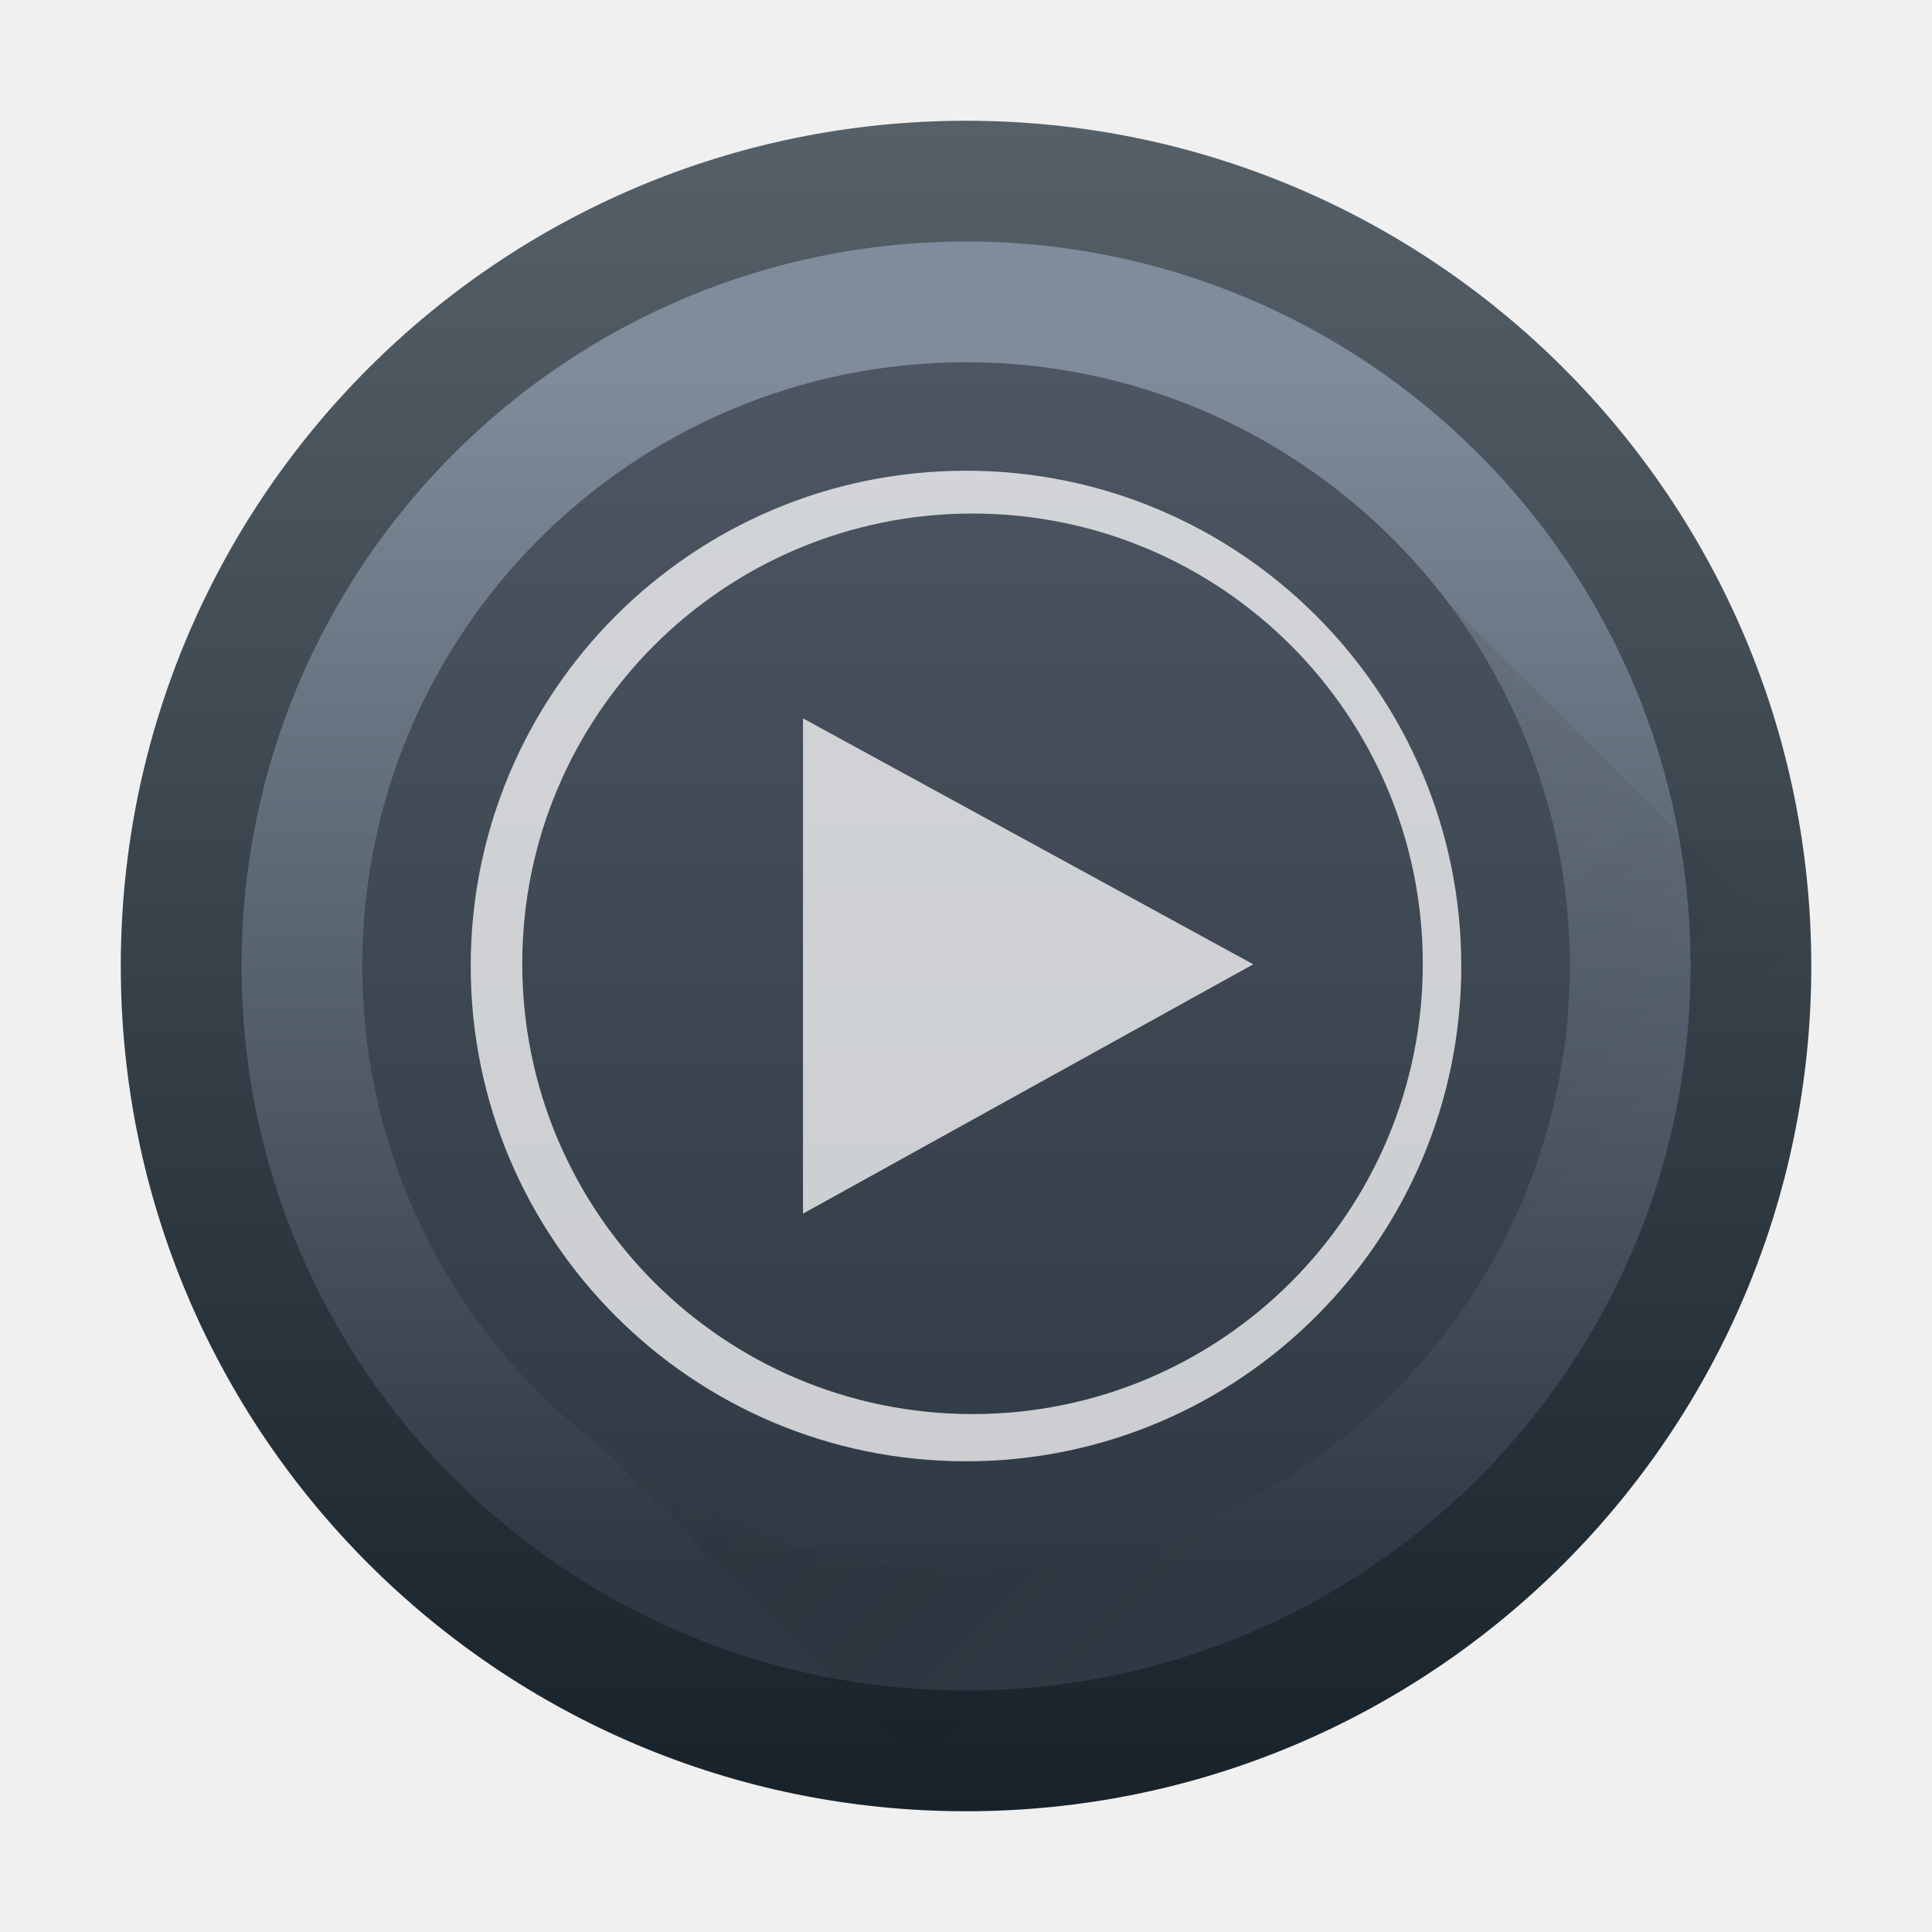
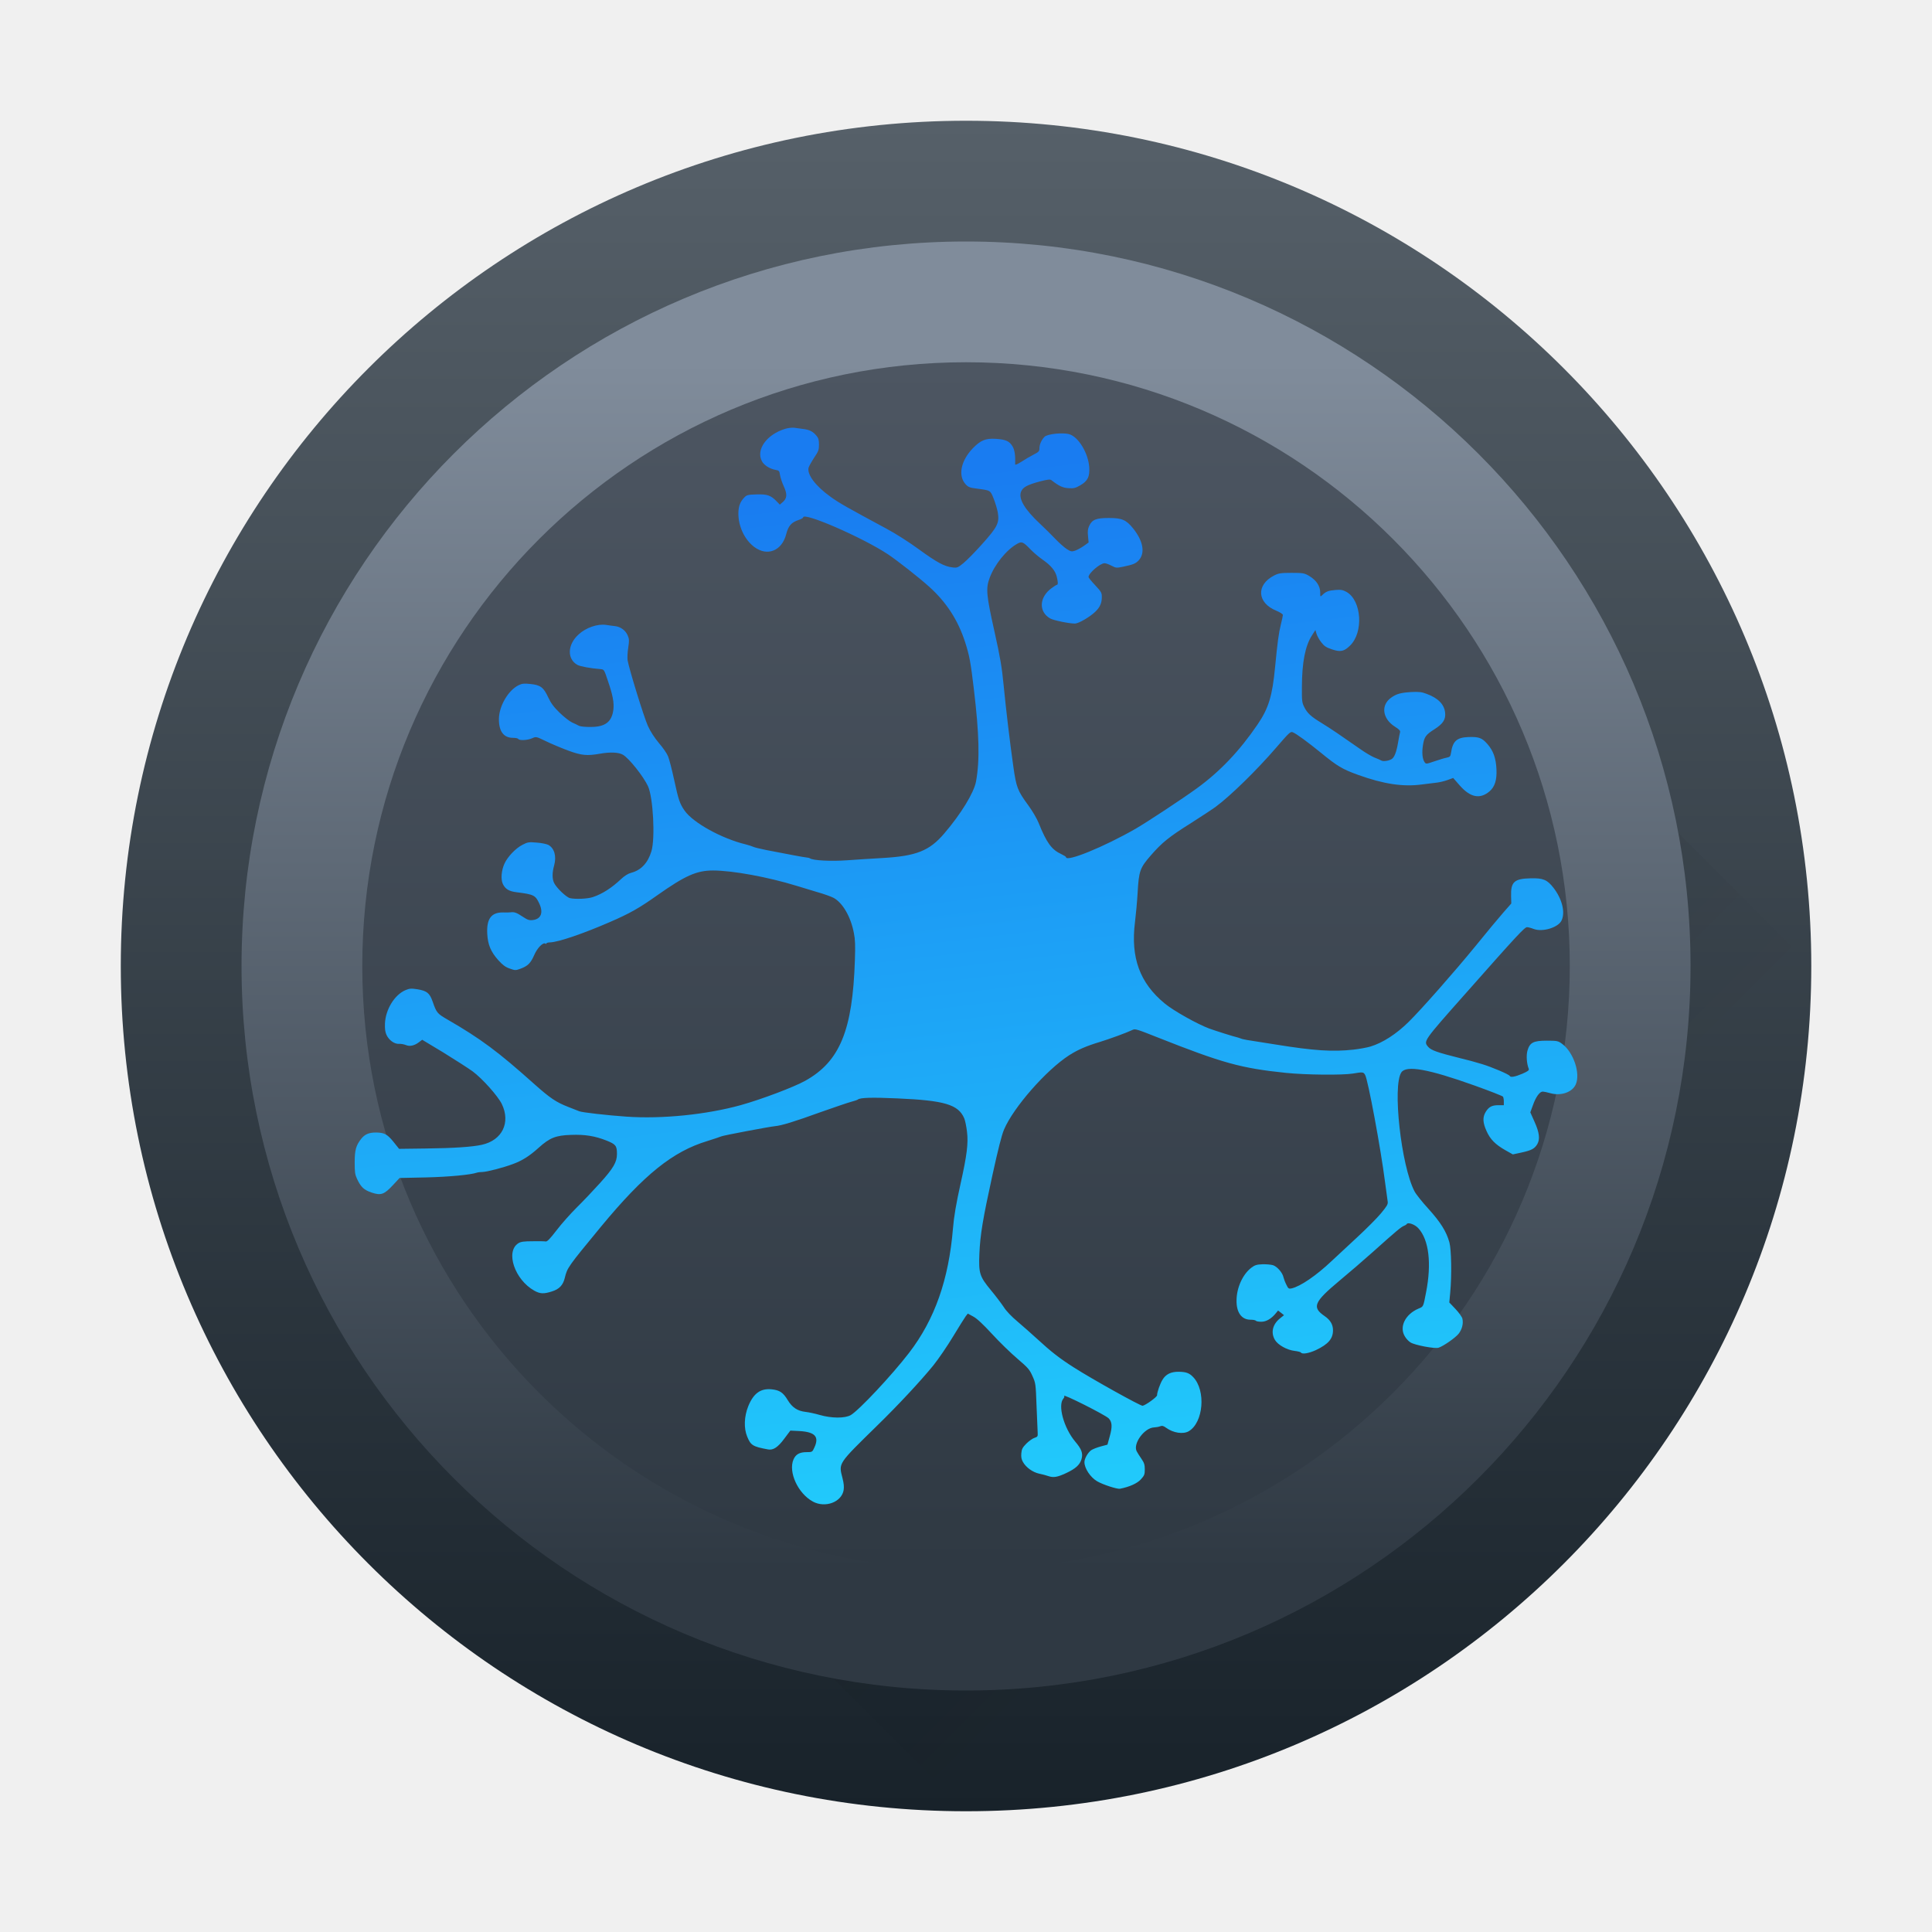
<svg xmlns="http://www.w3.org/2000/svg" xmlns:xlink="http://www.w3.org/1999/xlink" width="32" version="1.1" height="32" id="svg40">
  <defs id="defs5455">
+     <linearGradient id="linearGradient927">
+       <stop style="stop-color:#197cf1;stop-opacity:1;" offset="0" id="stop923" />
+       <stop style="stop-color:#21c9fb;stop-opacity:1" offset="1" id="stop925" />
+     </linearGradient>
    <linearGradient id="linearGradient4211">
      <stop style="stop-color:#2f3943" id="stop4213" />
      <stop offset="1" style="stop-color:#808c9b" id="stop4215" />
    </linearGradient>
    <linearGradient id="linearGradient4199">
      <stop style="stop-color:#2f3943" id="stop4201" />
      <stop offset="1" style="stop-color:#4d5662" id="stop4203" />
    </linearGradient>
    <linearGradient id="linearGradient4191">
      <stop style="stop-color:#18222a" id="stop4193" />
      <stop offset="1" style="stop-color:#566069" id="stop4195" />
    </linearGradient>
    <linearGradient xlink:href="#linearGradient4191" id="linearGradient4197" y1="545.798" y2="517.798" x2="0" gradientUnits="userSpaceOnUse" />
    <linearGradient xlink:href="#linearGradient4199" id="linearGradient4205" y1="541.798" y2="521.798" x2="0" gradientUnits="userSpaceOnUse" />
    <linearGradient xlink:href="#linearGradient4211" id="linearGradient4209" y1="541.798" y2="521.798" gradientUnits="userSpaceOnUse" x2="0" />
    <linearGradient xlink:href="#linearGradient4227" id="linearGradient4532" y1="13" x1="11" y2="24" x2="22" gradientUnits="userSpaceOnUse" />
    <linearGradient id="linearGradient4227">
      <stop style="stop-color:#292c2f" id="stop4229" />
      <stop offset="1" style="stop-opacity:0" id="stop4231" />
    </linearGradient>
    <linearGradient gradientTransform="matrix(1,0,0,0.84587,-1,-272.73)" x2="0" gradientUnits="userSpaceOnUse" y2="324.66" y1="392.36" id="a">
      <stop id="stop849" stop-opacity="0" stop-color="#ffffff" />
      <stop id="stop851" stop-opacity=".2" stop-color="#ffffff" offset="1" />
    </linearGradient>
    <path d="m3 17v44h58v-44h-18.455z" color="#000000" color-interpolation="sRGB" id="b" text-rendering="auto" image-rendering="auto" shape-rendering="auto" color-interpolation-filters="linearRGB" color-rendering="auto" />
+     <linearGradient id="linearGradient4303">
+       <stop id="stop4305" style="stop-color:#197cf1" />
+       <stop id="stop4307" style="stop-color:#21c9fb" offset="1" />
+     </linearGradient>
+     <linearGradient gradientTransform="translate(0,4.7e-5)" gradientUnits="userSpaceOnUse" x2="402.571" y2="519.798" y1="519.798" id="linearGradient4328-8" xlink:href="#linearGradient4303" x1="398.571" />
+     <linearGradient xlink:href="#linearGradient927" id="linearGradient929" x1="6503" y1="9292" x2="7430.599" y2="411.402" gradientUnits="userSpaceOnUse" gradientTransform="matrix(1.102819,0,0,1.102819,-784.3548,-79.5219)" />
  </defs>
  <g id="layer1" transform="matrix(1 0 0 1 -384.5714 -515.798)">
    <rect width="28" x="386.572" y="517.798" rx="14" height="28" ry="14" style="fill:url(#linearGradient4197)" id="rect4160" />
+     <path style="fill:url(#linearGradient4532);opacity:0.2;fill-rule:evenodd" id="path4521" d="M 22 8 L 8 22 L 16 30 C 23.756 30 30 23.756 30 16 L 22 8 z " transform="matrix(1 0 0 1 384.5714 515.798)" />
    <rect width="24" x="388.572" y="519.798" rx="12" height="24" ry="12" style="fill:url(#linearGradient4209)" id="rect4207" />
-     <path style="fill:url(#linearGradient4532);opacity:0.2;fill-rule:evenodd" id="path4521" d="M 22 8 L 8 22 L 16 30 C 23.756 30 30 23.756 30 16 L 22 8 z " transform="matrix(1 0 0 1 384.5714 515.798)" />
    <rect width="20" x="390.572" y="521.798" rx="10" ry="10" height="20" style="fill:url(#linearGradient4205)" id="rect4178" />
-     <g id="g900" transform="matrix(0.2378726,0,0,0.2378726,375.5888,499.9849)">
-       <g transform="matrix(3.135193,0,0,3.135193,4.698935,11.46763)" id="g875" style="fill:#ffffff">
-         <path id="path865" d="m 32,28 a 11,11 0 0 0 -11,11 11,11 0 0 0 11,11 11,11 0 0 0 11,-11 11,11 0 0 0 -11,-11 m 0.145,0.951 a 10,10 0 0 1 10,10 10,10 0 0 1 -10,10 10,10 0 0 1 -10,-10 10,10 0 0 1 10,-10" style="opacity:0.75" />
-         <g id="g873" style="color:#000000;color-interpolation:sRGB;color-interpolation-filters:linearRGB;color-rendering:auto;image-rendering:auto;shape-rendering:auto;text-rendering:auto">
-           <path id="path867" d="m 38.38,38.962 -10,5.538 v -11 z" style="opacity:0.75" />
-         </g>
-       </g>
+     <g id="g844" transform="matrix(0.0015363,0,0,-0.00170286,391.5732,540.8037)" style="fill:#197cf1;fill-opacity:1;stroke:none">
+       <path id="path842" d="m 3905.934,10513.053 c -198.507,-55.141 -315.406,-202.919 -249.237,-314.304 22.056,-38.598 83.814,-73.889 143.367,-83.814 41.907,-6.617 45.215,-9.925 51.832,-50.73 4.411,-24.262 22.056,-73.888 40.804,-110.281 39.702,-78.3 35.29,-118.002 -14.337,-155.498 l -28.673,-22.056 -31.982,29.776 c -62.861,59.552 -102.562,72.786 -217.255,69.478 -93.74,-2.206 -108.076,-5.514 -133.441,-29.776 -45.216,-41.907 -62.861,-86.02 -63.964,-153.292 -1.103,-127.927 67.272,-258.06 172.04,-328.64 141.161,-94.842 298.864,-36.393 344.079,126.824 23.159,79.403 55.141,112.487 131.235,135.647 27.57,7.72 50.73,19.851 50.73,25.365 0,56.244 638.532,-194.096 914.237,-358.416 106.973,-65.066 333.051,-224.975 444.436,-315.406 187.479,-152.189 310.995,-325.332 388.192,-540.381 46.318,-130.133 59.552,-195.199 93.74,-455.464 58.449,-441.127 65.066,-693.673 23.159,-899.9 -23.159,-109.179 -159.909,-312.098 -341.874,-503.988 -159.909,-169.834 -302.172,-220.564 -667.205,-239.312 -109.179,-5.514 -281.219,-15.44 -381.575,-22.056 -173.143,-11.028 -366.136,-2.206 -399.22,18.748 -6.617,4.411 -24.262,7.72 -39.702,8.823 -28.673,2.206 -183.068,28.673 -428.997,71.683 -68.375,12.131 -132.338,26.468 -143.367,31.982 -9.925,4.411 -46.318,15.44 -79.403,23.159 -259.162,56.244 -566.849,209.536 -659.486,327.537 -52.935,68.375 -66.169,103.665 -112.487,296.658 -24.262,101.459 -54.038,205.124 -66.169,231.592 -11.028,26.468 -55.141,84.917 -98.151,129.03 -49.627,54.038 -91.534,111.385 -120.207,168.731 -41.907,82.711 -201.816,551.409 -218.358,637.429 -3.308,23.159 -1.103,77.197 6.617,121.31 12.131,71.683 11.028,84.917 -5.514,120.207 -22.056,48.524 -76.094,83.814 -133.441,90.431 -24.262,2.206 -68.375,7.72 -99.254,12.131 -92.637,12.131 -217.255,-26.468 -296.658,-92.637 -120.207,-98.151 -126.824,-237.106 -14.337,-295.555 29.776,-15.44 141.161,-34.187 251.443,-41.907 37.496,-3.308 38.599,-4.411 79.403,-115.796 51.833,-135.647 67.272,-210.638 58.449,-277.91 -16.542,-119.105 -87.123,-168.731 -243.723,-168.731 -55.141,-1.103 -112.487,4.411 -126.824,11.028 -14.337,7.72 -48.524,22.056 -76.094,33.084 -27.57,12.131 -87.123,54.038 -133.441,94.843 -62.861,55.141 -92.637,91.534 -122.413,148.881 -49.627,97.048 -83.814,120.207 -191.891,130.133 -68.375,6.617 -90.431,4.411 -127.927,-12.131 -112.488,-50.73 -210.638,-202.919 -211.741,-328.64 -1.103,-120.207 51.833,-183.068 151.086,-183.068 27.57,0 54.038,-4.411 57.347,-11.028 11.028,-16.542 99.254,-13.234 148.881,6.617 44.113,17.645 44.113,17.645 147.778,-27.57 57.347,-25.365 165.423,-66.169 240.415,-91.534 145.572,-48.524 205.124,-52.935 344.079,-30.879 109.179,17.645 200.713,14.337 247.031,-9.925 66.169,-34.187 220.564,-209.536 270.191,-305.481 56.244,-109.179 79.403,-506.194 37.496,-633.018 -38.599,-114.693 -111.385,-184.171 -217.255,-209.536 -34.187,-7.72 -72.786,-29.776 -109.179,-60.655 -102.562,-87.123 -202.919,-145.572 -306.584,-176.451 -55.141,-16.542 -184.171,-22.056 -244.826,-9.925 -40.804,8.823 -147.778,101.459 -172.04,148.881 -20.953,39.701 -20.953,100.356 1.103,169.834 26.468,89.328 3.308,164.32 -60.655,198.507 -17.645,8.823 -74.992,19.851 -125.721,23.159 -84.917,6.617 -98.151,5.514 -154.395,-20.953 -72.786,-33.085 -161.012,-115.796 -195.199,-184.171 -33.084,-65.066 -40.804,-151.086 -17.645,-196.302 26.468,-50.73 67.272,-72.786 149.983,-81.609 184.171,-20.954 201.816,-28.673 243.723,-110.282 45.216,-88.225 18.748,-149.983 -69.478,-159.909 -39.701,-4.411 -57.346,1.103 -112.487,34.187 -61.758,37.496 -89.328,46.318 -127.927,40.804 -8.822,-1.103 -46.318,-2.206 -82.711,-1.103 -125.721,1.103 -177.554,-62.861 -168.731,-208.433 6.617,-106.973 38.599,-174.245 119.104,-255.854 47.421,-47.421 77.197,-67.272 123.516,-81.609 57.347,-18.748 63.964,-18.748 116.899,-1.103 78.3,26.468 109.179,54.038 147.778,134.544 33.085,68.375 94.842,124.618 120.207,109.179 5.514,-4.411 9.925,-3.308 9.925,2.206 0,4.411 18.748,9.925 41.907,9.925 90.431,3.308 358.416,86.02 641.841,197.405 215.05,83.814 316.509,135.647 512.811,261.368 299.967,190.788 423.482,240.415 599.933,240.415 210.638,0 594.419,-63.964 899.9,-148.881 55.141,-15.44 156.6,-43.01 226.078,-61.758 69.478,-17.645 147.778,-43.01 173.143,-55.141 98.151,-47.421 186.376,-184.171 219.461,-341.874 14.337,-63.963 16.542,-120.207 11.028,-263.574 -24.262,-683.748 -162.114,-987.023 -535.97,-1174.502 -123.516,-61.758 -469.801,-179.759 -692.57,-236.003 -369.444,-92.637 -851.376,-136.75 -1234.054,-112.487 -209.536,13.234 -480.829,40.804 -510.605,52.935 -8.822,3.308 -61.758,22.056 -118.002,41.907 -129.03,45.216 -194.096,84.917 -360.622,218.358 -395.912,319.817 -580.083,443.333 -941.807,631.915 -109.179,57.347 -116.899,65.066 -158.806,174.245 -31.982,82.711 -61.758,103.665 -161.012,119.104 -69.478,9.925 -87.123,8.823 -131.235,-7.72 -118.002,-45.216 -215.05,-187.479 -221.667,-324.229 -2.206,-54.038 2.206,-82.712 16.542,-111.385 26.468,-51.833 86.02,-90.431 135.647,-87.123 20.954,1.103 52.935,-4.411 71.683,-11.028 40.804,-16.542 91.534,-7.72 140.058,25.365 l 37.496,25.365 229.386,-124.618 c 124.618,-69.478 265.779,-151.086 313.201,-181.965 105.871,-70.58 272.396,-239.312 315.406,-317.612 97.048,-180.862 5.514,-352.902 -213.947,-397.015 -102.562,-20.953 -302.172,-33.084 -604.345,-36.393 l -288.939,-3.308 -60.655,68.375 c -66.169,73.889 -98.151,89.328 -187.479,90.431 -77.197,0 -120.207,-16.542 -159.909,-60.655 -56.244,-65.066 -70.58,-108.076 -70.58,-230.489 0,-94.842 3.308,-116.899 25.365,-159.909 41.907,-80.506 74.992,-108.076 158.806,-133.441 99.254,-29.776 133.441,-18.748 228.283,72.786 l 71.683,69.478 286.733,5.514 c 248.134,5.514 479.726,25.365 546.998,46.318 9.925,3.308 37.496,6.617 60.655,6.617 48.524,1.103 223.872,41.907 327.537,77.197 100.357,33.085 180.862,79.403 277.91,158.806 118.002,95.945 184.171,120.207 347.388,124.618 151.086,5.514 260.265,-11.028 383.781,-55.141 100.356,-36.393 112.487,-50.73 112.487,-131.235 0,-78.3 -39.702,-138.955 -180.862,-280.116 -73.889,-73.889 -187.479,-181.965 -254.751,-241.517 -66.169,-59.552 -164.32,-158.806 -216.153,-220.564 -68.375,-80.506 -100.356,-110.282 -115.796,-108.076 -11.028,2.206 -74.992,3.308 -142.264,2.206 -93.74,0 -127.927,-4.411 -154.395,-19.851 -140.058,-81.609 -38.599,-354.005 173.143,-460.978 61.758,-30.879 100.356,-33.085 188.582,-7.72 79.403,22.056 121.31,60.655 140.058,132.338 27.57,100.356 30.879,104.768 392.603,500.68 463.184,505.091 771.973,728.963 1144.726,830.423 76.094,22.056 144.469,41.907 149.983,45.215 12.131,7.72 516.119,93.74 578.98,99.254 70.58,5.514 212.844,45.216 496.269,137.852 145.572,46.318 292.247,91.534 325.332,99.254 33.085,7.72 66.169,17.645 71.683,22.056 25.365,18.748 148.881,22.056 424.585,11.028 509.502,-19.851 658.383,-59.552 722.346,-194.096 9.925,-20.953 23.159,-79.403 29.776,-130.133 15.44,-111.385 -1.103,-229.386 -68.375,-501.783 -48.524,-196.302 -72.786,-325.332 -82.711,-436.716 C 5671.547,2239.706 5520.46,1850.411 5242.55,1525.079 5059.482,1310.03 4704.374,968.156 4615.046,920.735 c -62.861,-33.085 -208.433,-31.982 -335.257,1.103 -49.627,13.234 -119.104,26.468 -153.292,29.776 -86.02,8.823 -143.366,43.01 -190.788,113.59 -49.627,74.992 -88.225,98.151 -174.245,105.871 -118.002,11.028 -195.199,-38.599 -251.443,-163.217 -45.215,-100.356 -49.627,-215.05 -12.131,-296.658 38.599,-84.917 59.552,-97.048 223.872,-124.619 56.244,-9.925 106.974,19.851 176.451,104.768 l 65.066,78.3 97.048,-4.411 c 169.834,-8.823 216.153,-55.141 162.114,-159.909 -22.056,-44.113 -23.159,-45.216 -83.814,-45.216 -74.992,0 -116.899,-20.954 -141.161,-70.58 -58.449,-122.413 47.421,-330.846 208.433,-410.249 133.441,-65.066 309.892,-5.514 331.948,111.385 5.514,30.879 2.206,66.169 -12.131,115.796 -41.907,149.983 -55.141,132.338 374.958,512.811 228.284,200.713 470.904,436.716 604.345,584.494 54.038,60.655 149.983,187.479 212.844,281.219 62.861,93.74 124.619,183.068 136.75,197.405 l 22.056,25.365 58.449,-28.673 c 39.701,-18.748 105.871,-74.992 202.919,-169.834 79.403,-78.3 202.919,-186.376 273.499,-240.415 114.693,-88.225 131.235,-105.871 162.114,-168.731 34.187,-68.375 35.29,-73.889 44.113,-292.247 5.514,-121.31 11.028,-239.312 12.131,-260.265 2.206,-34.187 -1.103,-38.599 -34.187,-48.524 -20.953,-5.514 -59.552,-30.879 -87.123,-55.141 -41.907,-38.599 -50.73,-52.935 -55.141,-94.842 -3.308,-37.496 1.103,-58.449 17.645,-84.917 34.187,-54.038 104.768,-99.254 175.348,-113.59 34.187,-6.617 78.3,-16.542 97.048,-23.159 57.347,-17.645 98.151,-11.028 192.993,28.673 101.459,43.01 146.675,79.403 165.423,134.544 18.748,57.347 2.206,98.151 -68.375,173.143 -122.413,132.338 -189.685,354.005 -125.721,417.968 8.823,8.822 12.131,19.851 7.72,24.262 -29.776,30.879 442.23,-183.068 479.726,-217.255 37.496,-35.29 40.804,-80.506 12.131,-173.143 l -25.365,-82.711 -72.786,-17.645 c -40.804,-9.925 -86.02,-26.468 -102.562,-36.393 -36.393,-24.262 -72.786,-81.609 -72.786,-115.796 0,-60.655 63.964,-147.778 136.75,-186.376 62.861,-33.085 215.05,-77.197 245.929,-72.786 101.459,17.645 186.376,51.832 226.078,91.534 37.496,37.496 41.907,47.421 41.907,97.048 0,46.318 -6.617,63.963 -37.496,104.768 -20.953,26.468 -43.01,59.552 -50.73,72.786 -39.702,74.992 84.917,227.181 188.582,230.489 20.953,1.103 50.73,5.514 65.066,11.028 20.953,7.72 36.393,4.411 66.169,-15.439 76.094,-49.627 181.965,-63.963 241.517,-33.085 158.806,82.711 188.582,395.912 48.524,527.147 -41.907,39.702 -76.094,50.73 -157.703,51.833 -82.711,0 -137.852,-24.262 -173.143,-78.3 -26.468,-38.599 -58.449,-121.31 -58.449,-151.086 -1.103,-16.542 -120.207,-94.842 -155.497,-101.459 -19.851,-4.411 -544.793,259.162 -737.786,370.547 -157.703,90.431 -245.929,152.189 -402.529,282.322 -54.038,45.216 -147.778,119.104 -206.227,164.32 -67.272,50.73 -124.618,104.768 -151.086,143.366 -24.262,33.085 -86.02,106.974 -137.852,163.217 -122.413,133.441 -133.441,165.423 -124.618,354.005 8.822,186.376 36.393,335.257 141.161,767.562 60.655,249.237 99.254,388.192 124.618,441.128 100.356,213.947 453.259,577.877 701.393,722.346 93.74,54.038 185.274,90.431 336.36,131.235 102.562,28.673 281.219,87.123 350.696,116.899 25.365,11.028 48.524,4.411 266.882,-73.889 703.598,-251.443 901.003,-299.967 1384.037,-345.182 217.256,-19.851 605.448,-23.159 722.347,-6.617 106.973,16.542 113.59,15.44 131.235,-13.234 30.879,-46.318 169.834,-721.244 215.05,-1044.369 13.234,-88.225 25.365,-173.143 28.673,-189.685 3.308,-24.262 -8.823,-43.01 -74.992,-114.693 -43.01,-46.318 -156.6,-148.881 -250.34,-227.181 -93.739,-78.3 -220.563,-184.171 -280.116,-234.9 -165.422,-141.161 -335.256,-245.929 -431.202,-265.779 -29.776,-5.514 -36.393,-2.206 -56.243,36.393 -13.234,23.159 -26.468,55.141 -30.879,71.683 -9.926,45.215 -69.478,105.871 -113.591,118.002 -20.953,5.514 -71.683,9.925 -112.487,8.822 -62.861,-2.206 -82.711,-7.72 -121.31,-34.187 -92.637,-63.963 -157.703,-194.096 -158.806,-316.509 -2.206,-118.002 54.038,-188.582 149.983,-188.582 28.673,0 54.038,-4.411 58.449,-9.925 3.308,-5.514 29.776,-9.925 58.449,-9.925 54.038,0 110.282,29.776 159.909,86.02 l 20.953,23.159 31.982,-22.056 31.982,-23.159 -44.113,-31.982 c -79.403,-57.347 -100.356,-138.955 -52.935,-209.536 31.981,-48.524 129.029,-97.048 210.638,-105.871 34.187,-3.308 65.066,-11.028 68.375,-15.44 12.131,-19.851 84.917,-8.822 162.114,23.159 133.441,57.347 184.171,110.282 184.171,192.993 0,56.244 -29.776,100.356 -90.431,137.852 -138.955,86.02 -115.796,135.647 158.806,342.977 99.253,73.889 263.573,201.816 366.136,284.527 249.237,201.816 303.275,241.517 330.845,250.34 13.234,4.411 26.468,12.131 29.776,17.645 13.234,19.851 89.329,-4.411 125.722,-41.907 113.59,-112.487 143.366,-341.874 82.711,-621.99 -30.879,-144.469 -27.57,-138.955 -81.609,-158.806 -143.366,-55.141 -210.638,-178.657 -146.674,-271.293 13.233,-20.954 39.701,-46.318 59.552,-57.347 44.113,-26.468 262.471,-63.964 303.275,-51.833 50.73,14.337 180.862,95.945 216.152,135.647 37.496,43.01 52.936,99.254 40.805,146.675 -3.309,16.542 -37.496,58.449 -73.889,93.74 l -67.272,63.964 9.925,97.048 c 17.645,166.526 12.131,417.968 -8.822,487.446 -33.085,106.973 -95.945,196.302 -224.975,325.332 -67.272,66.169 -135.647,143.366 -151.086,170.937 -144.47,249.237 -239.312,1025.621 -142.264,1156.857 52.935,71.683 288.938,34.187 790.721,-127.927 164.32,-52.935 301.07,-101.459 305.481,-108.076 4.411,-5.514 8.822,-27.57 8.822,-46.318 v -36.393 h -57.346 c -71.683,0 -104.768,-16.542 -137.853,-65.066 -35.29,-51.833 -31.981,-104.768 8.823,-186.376 39.701,-80.506 93.74,-130.133 202.919,-186.376 l 80.505,-40.804 97.048,18.748 c 104.768,20.953 136.75,36.393 166.526,80.506 30.879,48.524 23.159,112.488 -28.673,216.153 l -46.319,93.74 28.674,70.58 c 30.879,79.403 72.786,131.236 104.767,131.236 11.029,0 48.525,-6.617 81.609,-15.44 114.693,-29.776 239.312,8.822 275.705,87.123 50.729,106.973 -25.365,310.995 -147.778,392.603 -43.01,28.673 -52.935,30.879 -165.423,30.879 -144.469,0 -183.068,-17.645 -208.433,-97.048 -14.336,-46.318 -8.822,-125.721 14.337,-177.554 5.514,-13.234 -11.028,-24.262 -70.58,-47.421 -77.198,-29.776 -126.824,-37.496 -134.544,-20.954 -5.514,14.337 -191.891,86.02 -301.07,115.796 -54.038,15.44 -170.937,44.113 -259.162,62.861 -216.153,48.524 -288.939,71.683 -318.715,103.665 -52.935,56.244 -57.346,51.832 404.735,521.633 553.615,564.643 634.121,642.943 660.588,642.943 12.131,0 45.216,-7.72 72.786,-17.645 94.843,-31.982 264.677,14.337 299.967,83.814 40.804,79.403 5.514,208.433 -88.226,317.612 -67.271,78.3 -112.487,94.843 -247.031,91.534 -175.348,-3.308 -213.947,-35.29 -209.536,-173.143 l 2.206,-71.683 -82.711,-84.917 c -45.216,-46.318 -184.171,-196.302 -306.584,-333.051 -222.769,-245.929 -578.98,-610.962 -716.832,-733.375 -133.441,-119.104 -282.322,-205.124 -413.557,-240.415 -36.393,-9.925 -118.002,-23.159 -180.862,-29.776 -227.181,-22.056 -422.38,-11.028 -839.246,49.627 -142.264,20.953 -281.219,40.804 -308.789,44.113 -27.57,4.411 -57.347,9.925 -66.169,14.337 -8.822,3.308 -24.262,7.72 -33.084,9.925 -40.804,7.72 -233.798,62.861 -308.789,87.123 -130.133,44.113 -383.781,172.04 -479.726,243.723 -269.088,199.61 -368.341,445.539 -320.92,789.618 9.925,71.683 23.159,200.713 28.673,286.733 13.234,211.741 24.262,241.517 141.161,362.827 122.413,126.824 196.302,180.862 437.819,317.612 109.179,62.861 228.284,133.441 264.676,157.703 159.909,106.973 444.436,358.416 649.56,573.466 141.161,147.778 155.497,159.909 179.759,149.983 39.702,-14.337 165.423,-98.151 302.173,-198.507 176.451,-130.133 230.489,-159.909 399.22,-215.05 277.91,-90.431 488.549,-119.105 692.57,-93.74 57.347,6.617 129.03,14.337 158.806,17.645 30.879,3.308 82.711,14.337 115.796,25.365 l 60.655,19.851 71.683,-73.889 c 113.591,-115.796 216.153,-134.544 318.715,-57.347 58.449,45.216 81.608,110.282 76.094,217.255 -5.514,108.076 -35.29,180.862 -99.253,245.929 -57.347,58.449 -90.431,69.478 -202.919,66.169 -126.824,-4.411 -169.834,-39.702 -188.582,-157.703 -5.514,-30.879 -11.028,-36.393 -46.318,-43.01 -22.057,-3.308 -80.506,-19.851 -131.236,-35.29 -89.328,-27.57 -91.534,-27.57 -106.973,-7.72 -23.159,30.879 -29.776,90.431 -17.645,162.114 14.336,83.814 30.879,103.665 124.618,157.703 92.637,52.935 123.516,95.945 114.693,162.114 -9.925,80.506 -76.094,141.161 -199.61,181.965 -52.935,18.748 -84.917,20.953 -165.423,17.645 -113.59,-6.617 -159.908,-17.645 -217.255,-55.141 -113.59,-72.786 -93.74,-205.124 41.907,-282.322 43.01,-24.262 58.45,-38.599 55.141,-51.832 -3.308,-9.925 -13.234,-56.244 -22.056,-102.562 -17.645,-93.74 -40.805,-146.675 -70.581,-161.012 -33.084,-17.645 -90.431,-24.262 -110.282,-13.234 -9.925,5.514 -43.01,18.748 -72.786,28.673 -29.776,11.028 -97.048,46.318 -148.88,79.403 -215.05,135.647 -324.229,202.919 -422.38,256.957 -116.899,63.963 -155.497,97.048 -188.582,158.806 -22.056,39.701 -24.262,60.655 -23.159,192.993 1.103,238.209 35.29,397.015 108.076,499.577 l 37.496,52.935 12.131,-37.496 c 7.72,-20.953 29.776,-58.449 51.833,-82.711 31.981,-37.496 52.935,-49.627 115.796,-68.375 90.431,-27.57 130.132,-19.851 192.993,36.393 148.88,129.03 125.721,440.025 -37.496,522.736 -39.701,19.851 -61.758,23.159 -120.207,18.748 -74.992,-5.514 -103.665,-15.44 -141.161,-49.627 -22.056,-18.748 -22.056,-18.748 -22.056,27.57 -1.103,61.758 -43.01,118.002 -119.105,158.806 -52.935,27.57 -66.169,29.776 -189.685,29.776 -114.693,0 -140.058,-3.308 -187.479,-25.365 -198.507,-91.534 -185.274,-267.985 26.468,-344.079 37.496,-14.337 67.272,-31.982 67.272,-39.701 0,-8.823 -9.926,-50.73 -22.057,-93.74 -23.159,-86.02 -35.29,-165.423 -61.758,-412.454 -29.776,-282.322 -69.478,-401.426 -189.685,-560.232 -192.993,-255.854 -404.735,-456.567 -651.766,-618.681 -159.909,-104.768 -532.662,-326.434 -662.794,-394.809 -338.565,-175.348 -749.917,-327.537 -749.917,-275.705 0,4.411 -22.056,16.542 -49.627,28.673 -104.768,43.01 -159.909,110.282 -245.929,304.378 -17.645,39.702 -67.272,116.899 -111.385,170.937 -115.796,142.264 -129.03,174.245 -161.012,377.164 -38.599,245.929 -78.3,548.101 -104.768,791.824 -18.748,173.143 -35.29,264.676 -99.254,523.839 -88.225,356.21 -93.74,416.865 -50.73,520.53 52.935,129.03 179.759,271.293 295.555,329.743 50.73,26.468 65.066,19.851 146.675,-56.244 30.879,-28.673 88.225,-72.786 129.03,-98.151 88.225,-55.141 135.647,-106.973 151.086,-163.217 14.337,-50.73 15.439,-80.506 3.308,-80.506 -5.514,0 -33.084,-15.44 -60.655,-34.187 -132.338,-88.225 -138.955,-228.284 -13.234,-293.35 35.29,-18.748 209.536,-50.73 267.985,-49.627 40.804,1.103 159.909,63.964 218.358,114.693 50.73,44.113 70.58,84.917 70.58,142.264 0,43.01 -5.514,51.833 -71.683,115.796 -39.702,37.496 -71.683,73.889 -71.683,79.403 0,37.496 124.619,134.544 173.143,134.544 13.234,0 47.421,-11.028 74.992,-24.262 46.318,-22.056 54.038,-23.159 123.516,-9.925 112.487,20.953 140.058,31.982 173.143,66.169 67.272,70.58 43.01,186.376 -63.964,306.584 -74.992,83.814 -120.207,101.459 -261.368,101.459 -135.647,0 -180.862,-15.439 -211.741,-76.094 -15.44,-29.776 -18.748,-52.935 -13.234,-100.356 l 6.617,-61.758 -52.935,-34.187 c -28.673,-17.645 -70.58,-38.599 -92.637,-45.216 -35.29,-11.028 -45.216,-9.925 -88.225,14.337 -26.468,15.439 -83.814,60.655 -125.721,100.356 -43.01,40.804 -115.796,105.871 -163.217,145.572 -166.526,140.058 -234.9,243.723 -206.227,312.098 18.748,44.113 66.169,67.272 201.816,100.357 86.02,19.85 112.487,23.159 126.824,12.131 80.506,-56.244 120.207,-73.889 184.171,-77.198 56.244,-3.308 74.992,1.103 125.721,27.57 80.506,41.907 103.665,83.814 97.048,176.451 -9.925,134.544 -113.59,291.144 -211.741,319.817 -67.272,19.851 -239.312,4.412 -270.191,-24.262 -33.084,-29.776 -55.141,-74.991 -55.141,-112.487 0,-27.571 -7.72,-35.29 -62.861,-60.655 -35.29,-16.542 -94.842,-47.421 -131.235,-69.478 -41.907,-23.159 -68.375,-34.187 -67.272,-25.365 3.308,86.02 -5.514,141.161 -28.673,175.349 -34.187,50.729 -71.683,66.169 -178.657,72.786 -111.385,6.617 -164.32,-13.234 -249.237,-91.534 -129.03,-121.31 -162.114,-265.78 -78.3,-349.594 27.57,-27.57 45.216,-34.187 113.59,-41.907 157.703,-18.748 152.189,-15.439 188.582,-97.048 17.645,-39.702 38.599,-101.459 45.216,-135.647 18.748,-101.459 -2.206,-140.058 -167.629,-306.584 -76.094,-77.197 -167.629,-161.012 -204.022,-187.479 -58.449,-43.01 -68.375,-46.318 -115.796,-40.804 -87.123,8.823 -167.629,47.421 -360.622,174.245 -108.076,71.683 -258.06,157.703 -357.313,205.124 -422.38,205.124 -507.297,248.134 -601.036,309.892 -157.703,102.562 -250.34,212.844 -233.798,280.116 4.411,14.336 30.879,57.346 59.552,97.048 47.421,62.861 52.935,77.197 52.935,127.927 0,46.318 -5.514,63.963 -27.57,87.123 -38.599,40.804 -73.889,57.346 -141.161,65.066 -31.982,3.308 -76.094,8.822 -99.254,12.131 -22.056,2.205 -67.272,-2.206 -98.151,-11.028 z" style="fill:url(#linearGradient929);fill-opacity:1;stroke-width:1.103" />
    </g>
  </g>
</svg>
